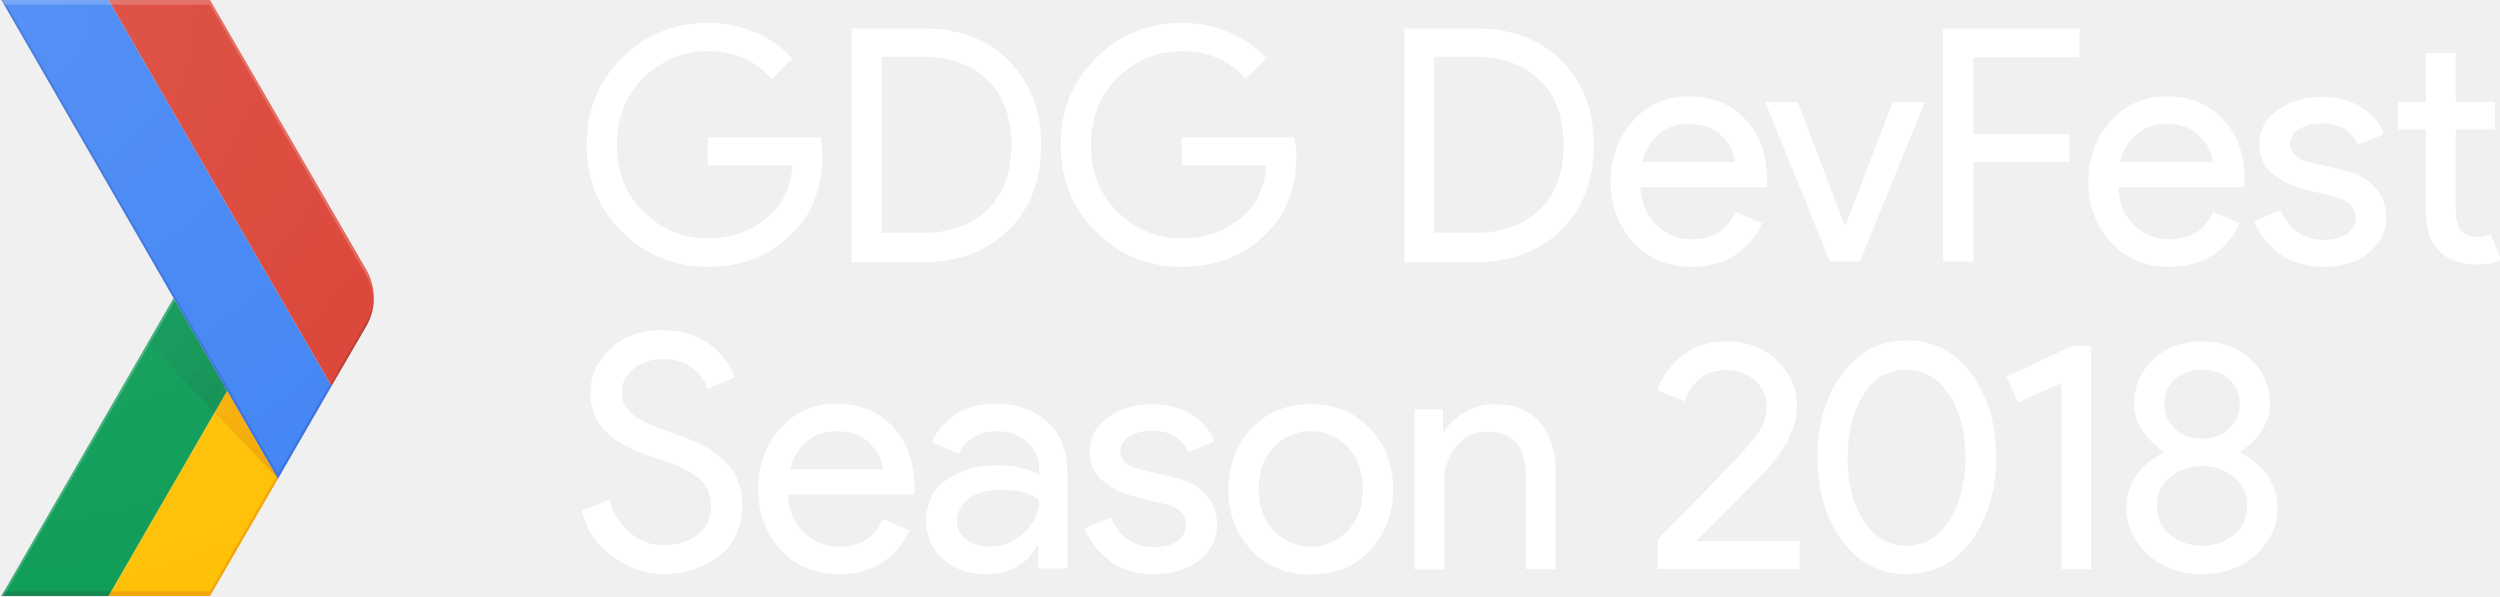
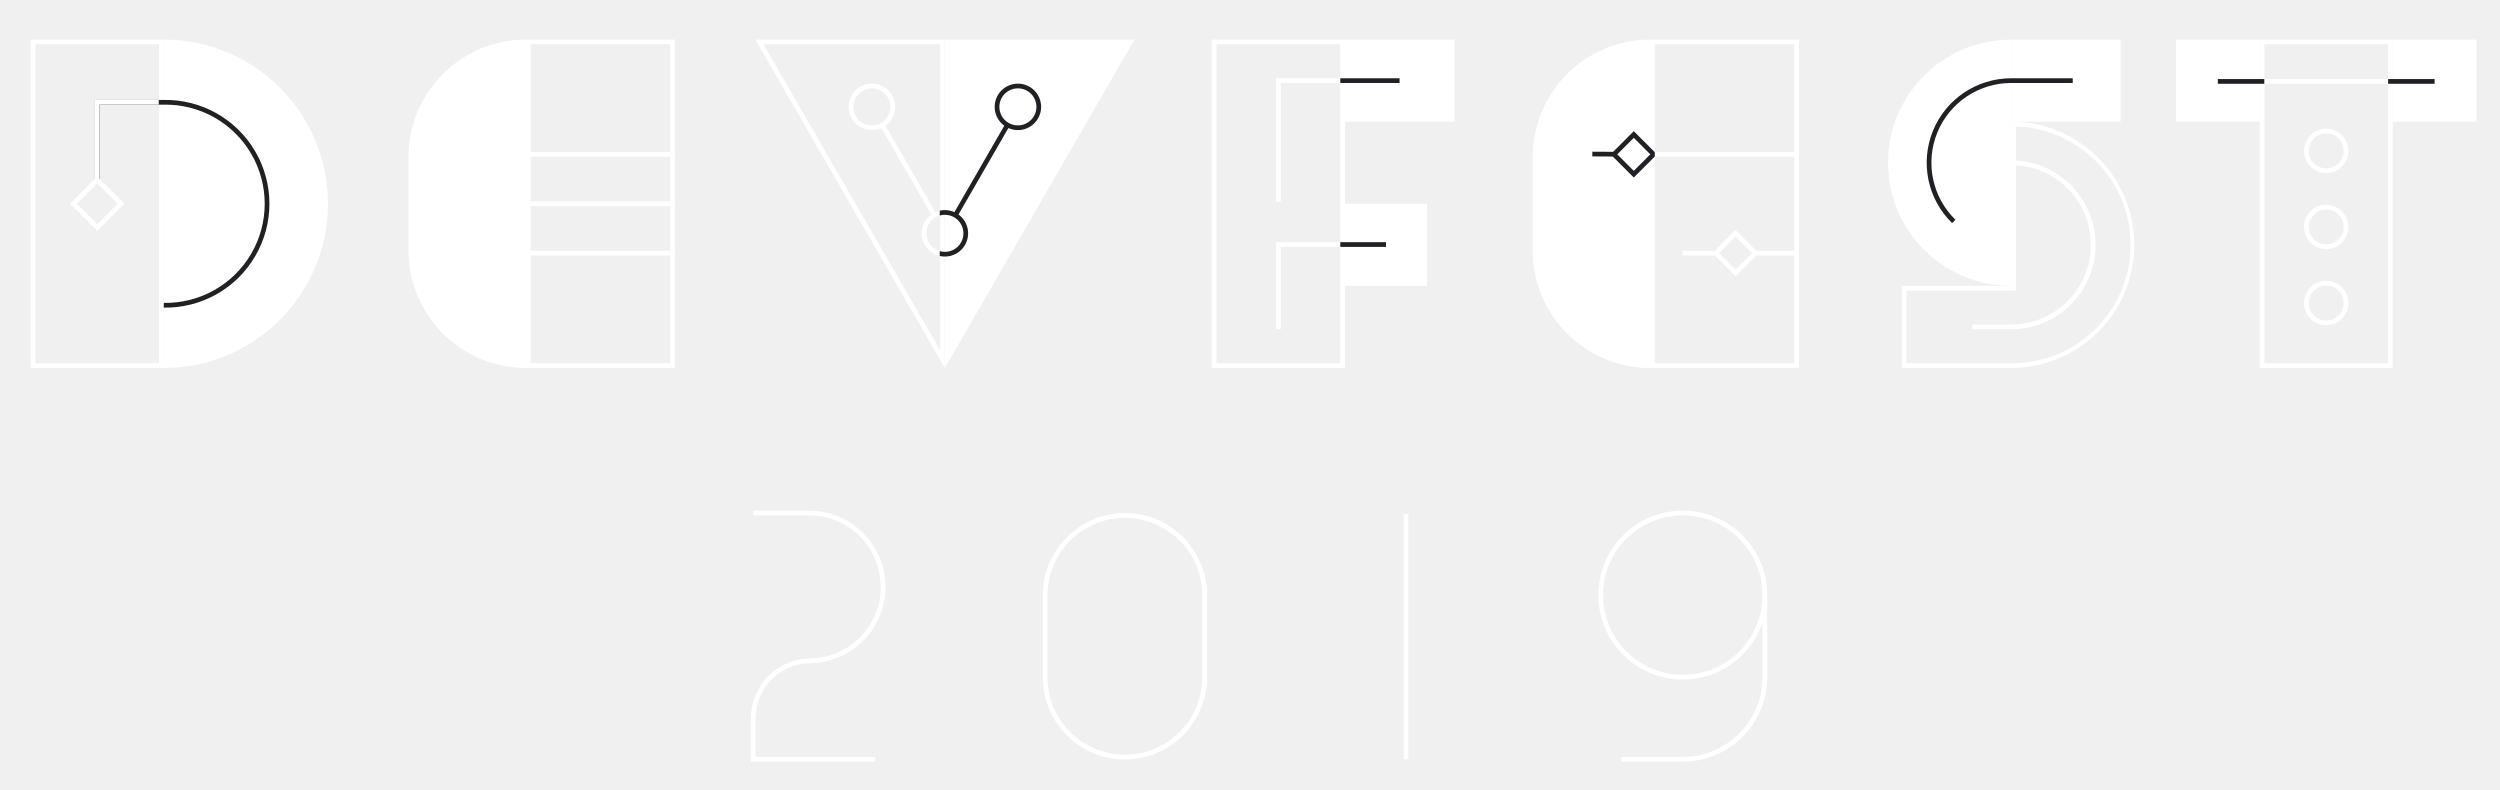
- <svg xmlns="http://www.w3.org/2000/svg" id="Layer_4" width="536.9" height="128">
-   <style>.st0{fill:none}.st5{opacity:.2;enable-background:new}.st13,.st5{fill:#fff}</style>
-   <g id="XMLID_2_">
-     <g id="XMLID_3_">
-       <g id="XMLID_4_">
-         <path id="XMLID_33_" d="M78.7 58L45.1 0H.3l37 64-37 64h44.8l33.5-58c2.2-3.7 2.2-8.3.1-12z" class="st0" />
-         <path id="XMLID_32_" fill="#ffc107" d="M59.4 102.3L48.8 83.9 23.3 128h21.8l14.6-25.2z" />
-         <path id="XMLID_31_" d="M78.7 58L45.1 0H.3l37 64-37 64h44.8l33.5-58c2.2-3.7 2.2-8.3.1-12z" class="st0" />
-         <path id="XMLID_30_" fill="#0f9d58" d="M37.3 64l11.5 19.9L23.3 128H.3z" />
-         <path id="XMLID_29_" d="M78.7 58L45.1 0H.3l37 64-37 64h44.8l33.5-58c2.2-3.7 2.2-8.3.1-12z" class="st0" />
-         <path id="XMLID_28_" fill="#bf360c" d="M45.1 127H23.8l-.5 1h21.8l14.6-25.2-.3-.5z" opacity=".2" />
-         <path id="XMLID_27_" d="M78.7 58L45.1 0H.3l37 64-37 64h44.8l33.5-58c2.2-3.7 2.2-8.3.1-12z" class="st0" />
-         <path id="XMLID_26_" fill="#263238" d="M.8 127l-.5 1h23l.5-1z" opacity=".2" />
-         <path id="XMLID_25_" d="M78.7 58L45.1 0H.3l37 64-37 64h44.8l33.5-58c2.2-3.7 2.2-8.3.1-12z" class="st0" />
-         <path id="XMLID_24_" d="M.3 128h.5l36.8-63.5-.3-.5z" class="st5" />
-         <path id="XMLID_23_" d="M78.7 58L45.1 0H.3l37 64-37 64h44.8l33.5-58c2.2-3.7 2.2-8.3.1-12z" class="st0" />
-         <radialGradient id="XMLID_34_" cx="59.537" cy="27.626" r="44.264" gradientTransform="matrix(1 0 0 -1 0 130)" gradientUnits="userSpaceOnUse">
-           <stop offset="0" stop-color="#bf360c" stop-opacity=".2" />
-           <stop offset="1" stop-color="#bf360c" stop-opacity=".02" />
-         </radialGradient>
-         <path id="XMLID_22_" fill="url(#XMLID_34_)" d="M59.7 102.8L48.8 83.9l-2.7 4.6z" />
-         <path id="XMLID_21_" d="M78.7 58L45.1 0H.3l37 64-37 64h44.8l33.5-58c2.2-3.7 2.2-8.3.1-12z" class="st0" />
-         <radialGradient id="XMLID_35_" cx="59.411" cy="27.346" r="44.623" gradientTransform="matrix(1 0 0 -1 0 130)" gradientUnits="userSpaceOnUse">
-           <stop offset="0" stop-color="#263238" stop-opacity=".2" />
-           <stop offset="1" stop-color="#263238" stop-opacity=".02" />
-         </radialGradient>
-         <path id="XMLID_20_" fill="url(#XMLID_35_)" d="M46.1 88.5l2.7-4.6L37.3 64l-5.5 9.5z" />
-         <path id="XMLID_19_" d="M78.7 58L45.1 0H.3l37 64-37 64h44.8l33.5-58c2.2-3.7 2.2-8.3.1-12z" class="st0" />
-         <g id="XMLID_16_">
-           <g id="XMLID_17_">
-             <path id="XMLID_18_" fill="#4285f4" d="M23.3 0H.3l59.4 102.8 11.5-19.9z" />
-           </g>
-         </g>
-         <path id="XMLID_15_" d="M78.7 58L45.1 0H.3l37 64-37 64h44.8l33.5-58c2.2-3.7 2.2-8.3.1-12z" class="st0" />
-         <path id="XMLID_14_" fill="#db4437" d="M78.7 70c2.1-3.7 2.1-8.3 0-12L45.1 0H23.3l47.9 82.9L78.7 70z" />
-         <path id="XMLID_13_" d="M78.7 58L45.1 0H.3l37 64-37 64h44.8l33.5-58c2.2-3.7 2.2-8.3.1-12z" class="st0" />
-         <path id="XMLID_12_" fill="#1a237e" d="M71.2 82.9l-.3-.5-11.2 19.4L.8 0H.3l59.4 102.8 11.5-19.9z" opacity=".2" />
-         <path id="XMLID_11_" d="M78.7 58L45.1 0H.3l37 64-37 64h44.8l33.5-58c2.2-3.7 2.2-8.3.1-12z" class="st0" />
-         <path id="XMLID_10_" d="M45.1 1l33.5 58c1 1.7 1.5 3.6 1.6 5.5.1-2.2-.4-4.5-1.6-6.5L45.1 0H.3l.6 1h44.2z" class="st5" />
-         <path id="XMLID_9_" d="M78.7 58L45.1 0H.3l37 64-37 64h44.8l33.5-58c2.2-3.7 2.2-8.3.1-12z" class="st0" />
-         <path id="XMLID_8_" fill="#3e2723" d="M71.2 82.9L78.7 70c1.2-2 1.7-4.3 1.6-6.5-.1 1.9-.6 3.8-1.6 5.5L71 82.4l.2.5z" opacity=".2" />
-         <path id="XMLID_6_" d="M78.7 58L45.1 0H.3l37 64-37 64h44.8l33.5-58c2.2-3.7 2.2-8.3.1-12z" class="st0" />
-         <radialGradient id="XMLID_36_" cx="-.74" cy="129" r="134.35" gradientTransform="matrix(1 0 0 -1 0 130)" gradientUnits="userSpaceOnUse">
-           <stop offset="0" stop-color="#fff" stop-opacity=".1" />
-           <stop offset="1" stop-color="#fff" stop-opacity="0" />
-         </radialGradient>
-         <path id="XMLID_5_" fill="url(#XMLID_36_)" d="M78.7 58L45.1 0H.3l37 64-37 64h44.8l33.5-58c2.2-3.7 2.2-8.3.1-12z" />
-       </g>
+ <svg xmlns="http://www.w3.org/2000/svg" viewBox="0 0 796.52 251.59">
+   <clipPath id="a">
+     <path d="m299.41 24.98h34.26v59.11h-34.26z" />
+   </clipPath>
+   <clipPath id="b">
+     <path d="m503.19 40.18h24.04v18h-24.04z" />
+   </clipPath>
+   <path d="m427 14.11v101.62h-39.4v-101.62zm1.5-1.5h-42.4v104.62h42.4z" fill="#fff" />
+   <path d="m760.85 14.11v101.62h-39.4v-101.62zm1.5-1.5h-42.4v104.62h42.4z" fill="#fff" />
+   <path d="m50.68 14.11v101.62h-39.4v-101.62zm1.5-1.5h-42.4v104.62h42.4z" fill="#fff" />
+   <path d="m167.57 117.23v-104.62a37.41 37.41 0 0 0 -37.41 37.39v29.8a37.41 37.41 0 0 0 37.41 37.43z" fill="#fff" />
+   <path d="m213.48 14.11v101.62h-44.41v-101.62zm1.5-1.5h-47.41v104.62h47.43v-104.62z" fill="#fff" />
+   <path d="m299.55 14.11v97.52l-56.3-97.52zm1.5-1.5h-60.4l60.35 104.62v-104.62z" fill="#fff" />
+   <path d="m361.45 12.61h-60.4v104.62z" fill="#fff" />
+   <path d="m52.18 12.61a52.31 52.31 0 1 1 0 104.62z" fill="#fff" />
+   <path d="m52.18 97.26a32.34 32.34 0 1 0 0-64.67h-21.18v24.74" fill="none" stroke="#202124" stroke-miterlimit="10" stroke-width="1.5" />
+   <path d="m640.77 91.08a39.23 39.23 0 1 1 0-78.46z" fill="#fff" />
+   <path d="m428.52 12.61h34.88v26.15h-34.88z" fill="#fff" />
+   <path d="m693.29 12.61h26.66v26.15h-26.66z" fill="#fff" />
+   <path d="m762.35 12.61h26.66v26.15h-26.66z" fill="#fff" />
+   <path d="m428.52 64.92h26.16v26.15h-26.16z" fill="#fff" />
+   <path d="m640.77 12.61h34.87v26.15h-34.87z" fill="#fff" />
+   <path d="m642.27 40.3a37.73 37.73 0 0 1 -1.5 75.44h-33.37v-23.16h34.87zm-1.5-1.53v52.31h-34.87v26.15h34.87a39.23 39.23 0 1 0 0-78.46z" fill="#fff" />
+   <path d="m622.48 70.54a26.15 26.15 0 0 1 18.29-44.85h19.62" fill="none" stroke="#202124" stroke-miterlimit="10" stroke-width="1.5" />
+   <path d="m706.62 25.94h69.06" fill="none" stroke="#fff" stroke-miterlimit="10" stroke-width="1.5" />
+   <path d="m525.75 117.23v-104.62a37.41 37.41 0 0 0 -37.41 37.39v29.8a37.41 37.41 0 0 0 37.41 37.43z" fill="#fff" />
+   <path d="m571.66 14.11v101.62h-44.41v-101.62zm1.5-1.5h-47.41v104.62h47.41z" fill="#fff" />
+   <g fill="none" stroke-miterlimit="10">
+     <path d="m573.16 49.19h-46.44" stroke="#fff" stroke-width="1.5" />
+     <path d="m573.16 80.66h-13.86" stroke="#fff" stroke-width="1.5" />
+     <path d="m546.65 80.66h-10.54" stroke="#fff" stroke-width="1.5" />
+     <circle cx="277.79" cy="34.05" r="6.65" stroke="#fff" stroke-width="1.5" />
+     <path d="m281.11 39.81 16.65 28.84" stroke="#fff" stroke-width="1.5" />
+     <path d="m548.5 76.18h8.94v8.94h-8.94z" stroke="#fff" stroke-width="1.5" transform="matrix(.7071068 .7071068 -.7071068 .7071068 218.99 -367.39)" />
+     <circle cx="741.15" cy="48.07" r="6.32" stroke="#fff" stroke-width="1.5" />
+     <circle cx="741.15" cy="72.31" r="6.32" stroke="#fff" stroke-width="1.5" />
+     <circle cx="741.15" cy="96.55" r="6.32" stroke="#fff" stroke-width="1.5" />
+     <path d="m628.4 104.15h12.37a26.15 26.15 0 0 0 0-52.31" stroke="#fff" stroke-width="1.5" />
+     <path d="m434.27 77.91h-26.95v26.94" stroke="#fff" stroke-width="1.5" />
+     <path d="m445.91 25.68h-38.59v38.58" stroke="#fff" stroke-width="1.5" />
+     <path d="m214.98 49.19h-47.6" stroke="#fff" stroke-width="1.5" />
+     <path d="m214.98 64.92h-47.6" stroke="#fff" stroke-width="1.5" />
+     <path d="m214.98 80.66h-47.6" stroke="#fff" stroke-width="1.5" />
+     <path d="m50.57 32.59h-19.59v24.74" stroke="#fff" stroke-width="1.5" />
+     <path d="m25.61 59.56h10.73v10.73h-10.73z" stroke="#fff" stroke-width="1.5" transform="matrix(.7071068 .7071068 -.7071068 .7071068 54.98 -2.89)" />
+     <circle cx="301.05" cy="74.34" r="6.65" stroke="#fff" stroke-width="1.5" />
+     <g clip-path="url(#a)" stroke="#202124" stroke-width="1.5">
+       <circle cx="301.05" cy="74.34" r="6.65" />
+       <circle cx="324.31" cy="34.05" r="6.65" />
+       <path d="m320.98 39.81-16.64 28.84" />
    </g>
+     <path d="m427.03 25.69h18.88" stroke="#202124" stroke-width="1.5" />
+     <path d="m427.03 77.91h14.57" stroke="#202124" stroke-width="1.5" />
+     <g clip-path="url(#b)" stroke="#202124" stroke-width="1.5">
+       <path d="m514.09 49.12-6.76-.04" />
+       <path d="m516.06 44.71h8.94v8.94h-8.94z" transform="matrix(.7071068 .7071068 -.7071068 .7071068 187.24 -353.67)" />
+     </g>
+     <path d="m721.42 25.94h-14.8" stroke="#202124" stroke-width="1.5" />
+     <path d="m775.68 25.94h-14.81" stroke="#202124" stroke-width="1.5" />
+     <path d="m536.15 163.45a26.15 26.15 0 0 1 26.15 26.15v26.16a26.15 26.15 0 0 1 -26.15 26.15h-19.61" stroke="#fff" stroke-width="1.5" />
  </g>
-   <g id="XMLID_1_">
-     <path d="M176.6 33.2c0 7-2.1 12.6-6.2 16.7-4.7 4.9-10.9 7.4-18.4 7.4-7.2 0-13.4-2.5-18.4-7.5-5.1-5-7.6-11.2-7.6-18.7s2.5-13.6 7.6-18.7c5.1-5 11.2-7.5 18.4-7.5 3.6 0 7 .7 10.3 2.1 3.3 1.4 5.9 3.3 7.8 5.6l-4.4 4.4c-3.3-4-7.9-6-13.7-6-5.3 0-9.8 1.9-13.7 5.6-3.8 3.7-5.8 8.5-5.8 14.5 0 5.9 1.9 10.7 5.8 14.5 3.9 3.7 8.4 5.6 13.7 5.6 5.6 0 10.3-1.9 14-5.6 2.4-2.4 3.8-5.8 4.2-10.1H152v-6h24.3c.1 1.2.3 2.5.3 3.7zM182.9 56.2V6.1h15.3c7.7 0 13.9 2.3 18.5 7 4.6 4.6 6.9 10.7 6.9 18.1s-2.3 13.5-6.9 18.1c-4.6 4.6-10.8 7-18.5 7h-15.3zm6.5-6.2h8.9c5.8 0 10.4-1.7 13.8-5 3.4-3.3 5.1-8 5.1-13.9s-1.7-10.6-5.1-13.9c-3.4-3.3-8-5-13.8-5h-8.9V50zM278.4 33.2c0 7-2.1 12.6-6.2 16.7-4.7 4.9-10.9 7.4-18.4 7.4-7.2 0-13.4-2.5-18.4-7.5-5.1-5-7.6-11.2-7.6-18.7s2.5-13.6 7.6-18.7c5.1-5 11.2-7.5 18.4-7.5 3.6 0 7 .7 10.3 2.1 3.3 1.4 5.9 3.3 7.8 5.6l-4.4 4.4c-3.3-4-7.9-6-13.7-6-5.3 0-9.8 1.9-13.7 5.6-3.8 3.7-5.8 8.5-5.8 14.5 0 5.9 1.9 10.7 5.8 14.5 3.9 3.7 8.4 5.6 13.7 5.6 5.6 0 10.3-1.9 14-5.6 2.4-2.4 3.8-5.8 4.2-10.1h-18.2v-6H278c.2 1.2.4 2.5.4 3.7zM301.6 56.2V6.1h15.3c7.7 0 13.9 2.3 18.5 7 4.6 4.6 6.9 10.7 6.9 18.1s-2.3 13.5-6.9 18.1c-4.6 4.6-10.8 7-18.5 7h-15.3zM308 50h8.9c5.8 0 10.4-1.7 13.8-5 3.4-3.3 5.1-8 5.1-13.9s-1.7-10.6-5.1-13.9c-3.4-3.3-8-5-13.8-5H308V50zM363.4 57.3c-5.2 0-9.4-1.7-12.6-5.2-3.2-3.5-4.9-7.8-4.9-13.1 0-5 1.6-9.3 4.7-12.9 3.1-3.6 7.2-5.4 12.1-5.4 5.1 0 9.2 1.7 12.2 5 3.1 3.3 4.6 7.7 4.6 13.3l-.1 1.2h-27.1c.2 3.5 1.3 6.2 3.5 8.2 2.1 2 4.6 3 7.5 3 4.6 0 7.7-2 9.4-5.9l5.7 2.4c-1.1 2.7-3 4.9-5.5 6.7-2.6 1.8-5.8 2.7-9.5 2.7zm9.2-22.4c-.1-2-1-3.8-2.7-5.6-1.7-1.8-4.1-2.7-7.4-2.7-2.4 0-4.4.7-6.2 2.2-1.8 1.5-3 3.5-3.6 6h19.9zM393 56.2l-13.9-34.3h7l10.1 26.6h.1l10.2-26.6h6.9l-14 34.3H393zM423.7 56.2h-6.4V6.1h29.3v6.2h-22.8v16.5h20.6v6h-20.6v21.4zM466 57.3c-5.2 0-9.4-1.7-12.6-5.2-3.2-3.5-4.9-7.8-4.9-13.1 0-5 1.6-9.3 4.7-12.9 3.2-3.6 7.2-5.4 12.1-5.4 5.1 0 9.2 1.7 12.2 5 3.1 3.3 4.6 7.7 4.6 13.3l-.1 1.2h-27.1c.2 3.5 1.3 6.2 3.5 8.2 2.1 2 4.6 3 7.5 3 4.6 0 7.7-2 9.4-5.9l5.7 2.4c-1.1 2.7-3 4.9-5.5 6.7-2.7 1.8-5.8 2.7-9.5 2.7zm9.2-22.4c-.1-2-1-3.8-2.7-5.6-1.7-1.8-4.1-2.7-7.4-2.7-2.4 0-4.4.7-6.2 2.2-1.8 1.5-3 3.5-3.6 6h19.9zM499.1 57.3c-3.8 0-7-.9-9.5-2.8s-4.3-4.2-5.5-7l5.7-2.4c1.8 4.3 4.9 6.4 9.3 6.4 2 0 3.7-.4 4.9-1.3 1.3-.9 1.9-2.1 1.9-3.5 0-2.2-1.6-3.8-4.7-4.5l-6.9-1.7c-2.2-.6-4.3-1.6-6.2-3.2-2-1.6-2.9-3.7-2.9-6.3 0-3 1.3-5.5 4-7.4 2.7-1.9 5.9-2.8 9.6-2.8 3 0 5.7.7 8.1 2.1 2.4 1.4 4.1 3.3 5.1 5.9l-5.6 2.3c-1.3-3-3.9-4.6-7.8-4.6-1.9 0-3.5.4-4.8 1.2-1.3.8-2 1.9-2 3.2 0 2 1.5 3.3 4.5 4l6.8 1.6c3.2.7 5.6 2 7.1 3.9 1.5 1.8 2.3 3.9 2.3 6.2 0 3.1-1.3 5.6-3.8 7.7-2.3 2-5.6 3-9.6 3zM532 56.8c-3.6 0-6.3-1-8.2-2.9-1.9-1.9-2.8-4.6-2.8-8.1v-18h-6v-5.9h6V11.4h6.4v10.5h8.4v5.9h-8.4v17.5c0 3.7 1.5 5.6 4.6 5.6 1.2 0 2.1-.2 2.9-.6l2.2 5.5c-1.3.7-3 1-5.1 1zM142.5 123.3c-3.6 0-7.2-1.2-10.7-3.6-3.5-2.4-5.8-5.7-6.8-10l5.9-2.4c.7 2.8 2.1 5.1 4.3 7 2.2 1.9 4.6 2.8 7.3 2.8 2.8 0 5.2-.7 7.2-2.2 2-1.5 3-3.5 3-6 0-2.8-1-5-3-6.5s-5.1-2.9-9.4-4.2c-4.4-1.4-7.8-3.2-10.1-5.4s-3.4-5.1-3.4-8.5c0-3.6 1.4-6.7 4.3-9.4 2.8-2.7 6.6-4 11.1-4 4.2 0 7.7 1.1 10.4 3.2s4.4 4.4 5.2 7l-5.9 2.4c-.4-1.6-1.5-3.1-3.1-4.4-1.7-1.4-3.8-2-6.4-2-2.5 0-4.6.7-6.3 2.1-1.8 1.4-2.6 3.1-2.6 5.1 0 1.9.8 3.4 2.4 4.7 1.6 1.3 4 2.4 7.1 3.5 2.5.8 4.5 1.6 6.2 2.3 1.7.7 3.3 1.7 5 3 1.7 1.2 3 2.8 3.9 4.6.9 1.8 1.3 4 1.3 6.4 0 2.4-.5 4.6-1.5 6.5-1 1.9-2.3 3.4-4 4.5-1.7 1.1-3.4 2-5.4 2.6-2.1.6-4 .9-6 .9zM180.3 123.3c-5.2 0-9.4-1.7-12.6-5.2-3.2-3.5-4.9-7.8-4.9-13.1 0-5 1.6-9.3 4.7-12.9 3.1-3.6 7.2-5.4 12.1-5.4 5.1 0 9.2 1.7 12.2 5 3.1 3.3 4.6 7.7 4.6 13.3l-.1 1.2h-27.1c.2 3.5 1.3 6.2 3.5 8.2 2.1 2 4.6 3 7.5 3 4.6 0 7.7-2 9.4-5.9l5.7 2.4c-1.1 2.7-3 4.9-5.5 6.7-2.6 1.8-5.7 2.7-9.5 2.7zm9.3-22.4c-.1-2-1-3.8-2.7-5.6-1.7-1.8-4.1-2.7-7.4-2.7-2.4 0-4.4.7-6.2 2.2-1.8 1.5-3 3.5-3.6 6h19.9zM211.7 123.3c-3.6 0-6.7-1.1-9.1-3.1-2.4-2.1-3.7-4.9-3.7-8.3 0-3.7 1.4-6.7 4.3-8.8 2.9-2.1 6.5-3.2 10.7-3.2 3.8 0 6.9.7 9.3 2.1v-1c0-2.5-.9-4.5-2.6-6.1-1.7-1.5-3.9-2.3-6.4-2.3-1.9 0-3.6.4-5.1 1.3-1.5.9-2.6 2.1-3.1 3.6l-5.9-2.5c.8-2.1 2.4-4 4.7-5.7 2.3-1.8 5.4-2.6 9.2-2.6 4.4 0 8 1.3 10.9 3.9 2.9 2.6 4.3 6.2 4.3 10.8v20.7H223v-4.8h-.3c-2.3 4.1-6.1 6-11 6zm1-5.9c2.7 0 5.1-1 7.2-3 2.2-2 3.3-4.3 3.3-7-1.8-1.5-4.5-2.2-8.2-2.2-3.1 0-5.5.7-7.1 2-1.6 1.4-2.4 2.9-2.4 4.8 0 1.7.7 3 2.2 4 1.5.9 3.1 1.4 5 1.4zM247.9 123.3c-3.8 0-7-.9-9.5-2.8s-4.3-4.2-5.5-7l5.7-2.4c1.8 4.3 4.9 6.4 9.3 6.4 2 0 3.7-.4 4.9-1.3 1.3-.9 1.9-2.1 1.9-3.5 0-2.2-1.6-3.8-4.7-4.5l-6.9-1.7c-2.2-.6-4.3-1.6-6.2-3.2-2-1.6-2.9-3.7-2.9-6.3 0-3 1.3-5.5 4-7.4 2.7-1.9 5.9-2.8 9.6-2.8 3 0 5.7.7 8.1 2.1 2.4 1.4 4.1 3.3 5.1 5.9l-5.6 2.3c-1.3-3-3.9-4.6-7.8-4.6-1.9 0-3.5.4-4.8 1.2-1.3.8-2 1.9-2 3.2 0 2 1.5 3.3 4.6 4l6.8 1.6c3.2.7 5.6 2 7.1 3.9 1.5 1.8 2.3 3.9 2.3 6.2 0 3.1-1.3 5.6-3.8 7.7-2.5 2-5.7 3-9.7 3zM268.8 92c3.3-3.5 7.5-5.2 12.7-5.2 5.1 0 9.4 1.7 12.7 5.2 3.3 3.5 5 7.8 5 13.1 0 5.2-1.7 9.6-5 13.1s-7.5 5.2-12.7 5.2c-5.1 0-9.4-1.7-12.7-5.2-3.3-3.5-5-7.8-5-13.1.1-5.3 1.7-9.6 5-13.1zm4.8 22c2.2 2.3 4.8 3.4 7.9 3.4 3 0 5.7-1.1 7.9-3.4s3.3-5.3 3.3-9-1.1-6.7-3.3-9c-2.2-2.3-4.8-3.4-7.9-3.4-3 0-5.7 1.1-7.9 3.4s-3.3 5.3-3.3 9c0 3.8 1.1 6.8 3.3 9zM309.9 87.9v4.8h.3c.9-1.6 2.4-3 4.4-4.2 2-1.1 4.2-1.7 6.4-1.7 4.2 0 7.5 1.3 9.7 3.9 2.2 2.6 3.4 6.1 3.4 10.5v21h-6.4v-20c0-6.3-2.8-9.5-8.5-9.5-2.7 0-4.8 1.1-6.5 3.2-1.7 2.1-2.5 4.6-2.5 7.4v19h-6.4V87.9h6.1zM386.5 122.2H356v-6.4c9.1-9.2 15-15.2 17.6-18 2.3-2.6 3.8-4.5 4.6-5.8.8-1.3 1.2-3 1.2-4.9 0-2-.8-3.8-2.4-5.3-1.6-1.5-3.7-2.3-6.4-2.3-2.4 0-4.4.7-5.9 2.1-1.5 1.4-2.4 3-2.9 4.6l-5.9-2.4c.8-2.5 2.5-4.9 5-7.1 2.5-2.2 5.8-3.4 9.8-3.4 4.4 0 8.1 1.4 10.9 4.1 2.8 2.7 4.3 5.9 4.3 9.7 0 4.7-2.5 9.7-7.6 15l-14 14.1h22.2v6zM423.4 116.1c-3.5 4.8-8.2 7.2-13.9 7.2-5.7 0-10.4-2.4-13.9-7.2-3.5-4.8-5.3-10.8-5.3-17.9 0-7.1 1.8-13.1 5.3-17.9 3.5-4.8 8.2-7.2 13.9-7.2 5.7 0 10.4 2.4 13.9 7.2 3.5 4.8 5.3 10.7 5.3 17.9 0 7.2-1.8 13.1-5.3 17.9zm-14 1.1c3.8 0 6.9-1.8 9.2-5.4 2.3-3.6 3.5-8.1 3.5-13.5 0-5.5-1.2-10-3.5-13.5-2.3-3.6-5.4-5.4-9.2-5.4-3.9 0-7 1.8-9.2 5.4-2.3 3.6-3.4 8.1-3.4 13.5s1.1 9.9 3.4 13.5c2.3 3.6 5.4 5.4 9.2 5.4zM449.1 122.2h-6.4V82.3l-9.3 4.1-2.5-5.5 14.1-6.6h4.1v47.9zM484.4 119.2c-3.1 2.8-7 4.1-11.5 4.1-4.6 0-8.4-1.4-11.5-4.1-3.1-2.8-4.7-6.2-4.7-10.2 0-2.7.7-5 2.2-7 1.4-2 3.3-3.6 5.7-4.8v-.3c-1.8-1.2-3.3-2.6-4.5-4.4-1.2-1.8-1.8-3.7-1.8-5.6 0-3.9 1.4-7.1 4.1-9.7 2.8-2.6 6.3-3.9 10.5-3.9s7.7 1.3 10.5 3.9c2.8 2.6 4.1 5.8 4.1 9.7 0 2-.6 3.8-1.8 5.6-1.2 1.8-2.7 3.3-4.5 4.4v.3c2.3 1.2 4.2 2.8 5.7 4.8 1.4 2 2.2 4.4 2.2 7 0 4-1.6 7.4-4.7 10.2zm-18.4-4.4c1.9 1.6 4.2 2.4 6.9 2.4s5-.8 6.9-2.4c1.9-1.6 2.8-3.6 2.8-6.2 0-2.5-.9-4.5-2.8-6.1-1.9-1.6-4.2-2.4-6.9-2.4s-5 .8-6.9 2.4c-1.9 1.6-2.8 3.6-2.8 6.1 0 2.5.9 4.6 2.8 6.2zm1.1-22.7c1.5 1.4 3.4 2.1 5.8 2.1 2.3 0 4.3-.7 5.8-2.1 1.5-1.4 2.3-3.2 2.3-5.4s-.8-4-2.3-5.3c-1.5-1.3-3.4-2-5.8-2-2.3 0-4.3.7-5.8 2s-2.3 3.1-2.3 5.3c0 2.2.8 4 2.3 5.4z" class="st13" />
-   </g>
+   <path d="m358.41 165a24.68 24.68 0 0 1 24.65 24.65v26.16a24.65 24.65 0 1 1 -49.31 0v-26.2a24.68 24.68 0 0 1 24.66-24.61m0-1.5a26.15 26.15 0 0 0 -26.15 26.15v26.16a26.15 26.15 0 1 0 52.31 0v-26.2a26.15 26.15 0 0 0 -26.15-26.15z" fill="#fff" />
+   <path d="m447.96 163.7v78.22" fill="none" stroke="#fff" stroke-miterlimit="10" stroke-width="1.5" />
+   <path d="m278.87 241.92h-38.91v-13.08" fill="none" stroke="#fff" stroke-miterlimit="10" stroke-width="1.5" />
+   <path d="m240 228.84a18.31 18.31 0 0 1 18.31-18.31 23.54 23.54 0 0 0 0-47.07h-18.31" fill="none" stroke="#fff" stroke-miterlimit="10" stroke-width="1.5" />
+   <path d="m536.15 163.45a26.15 26.15 0 1 0 26.15 26.15" fill="none" stroke="#fff" stroke-miterlimit="10" stroke-width="1.5" />
</svg>
